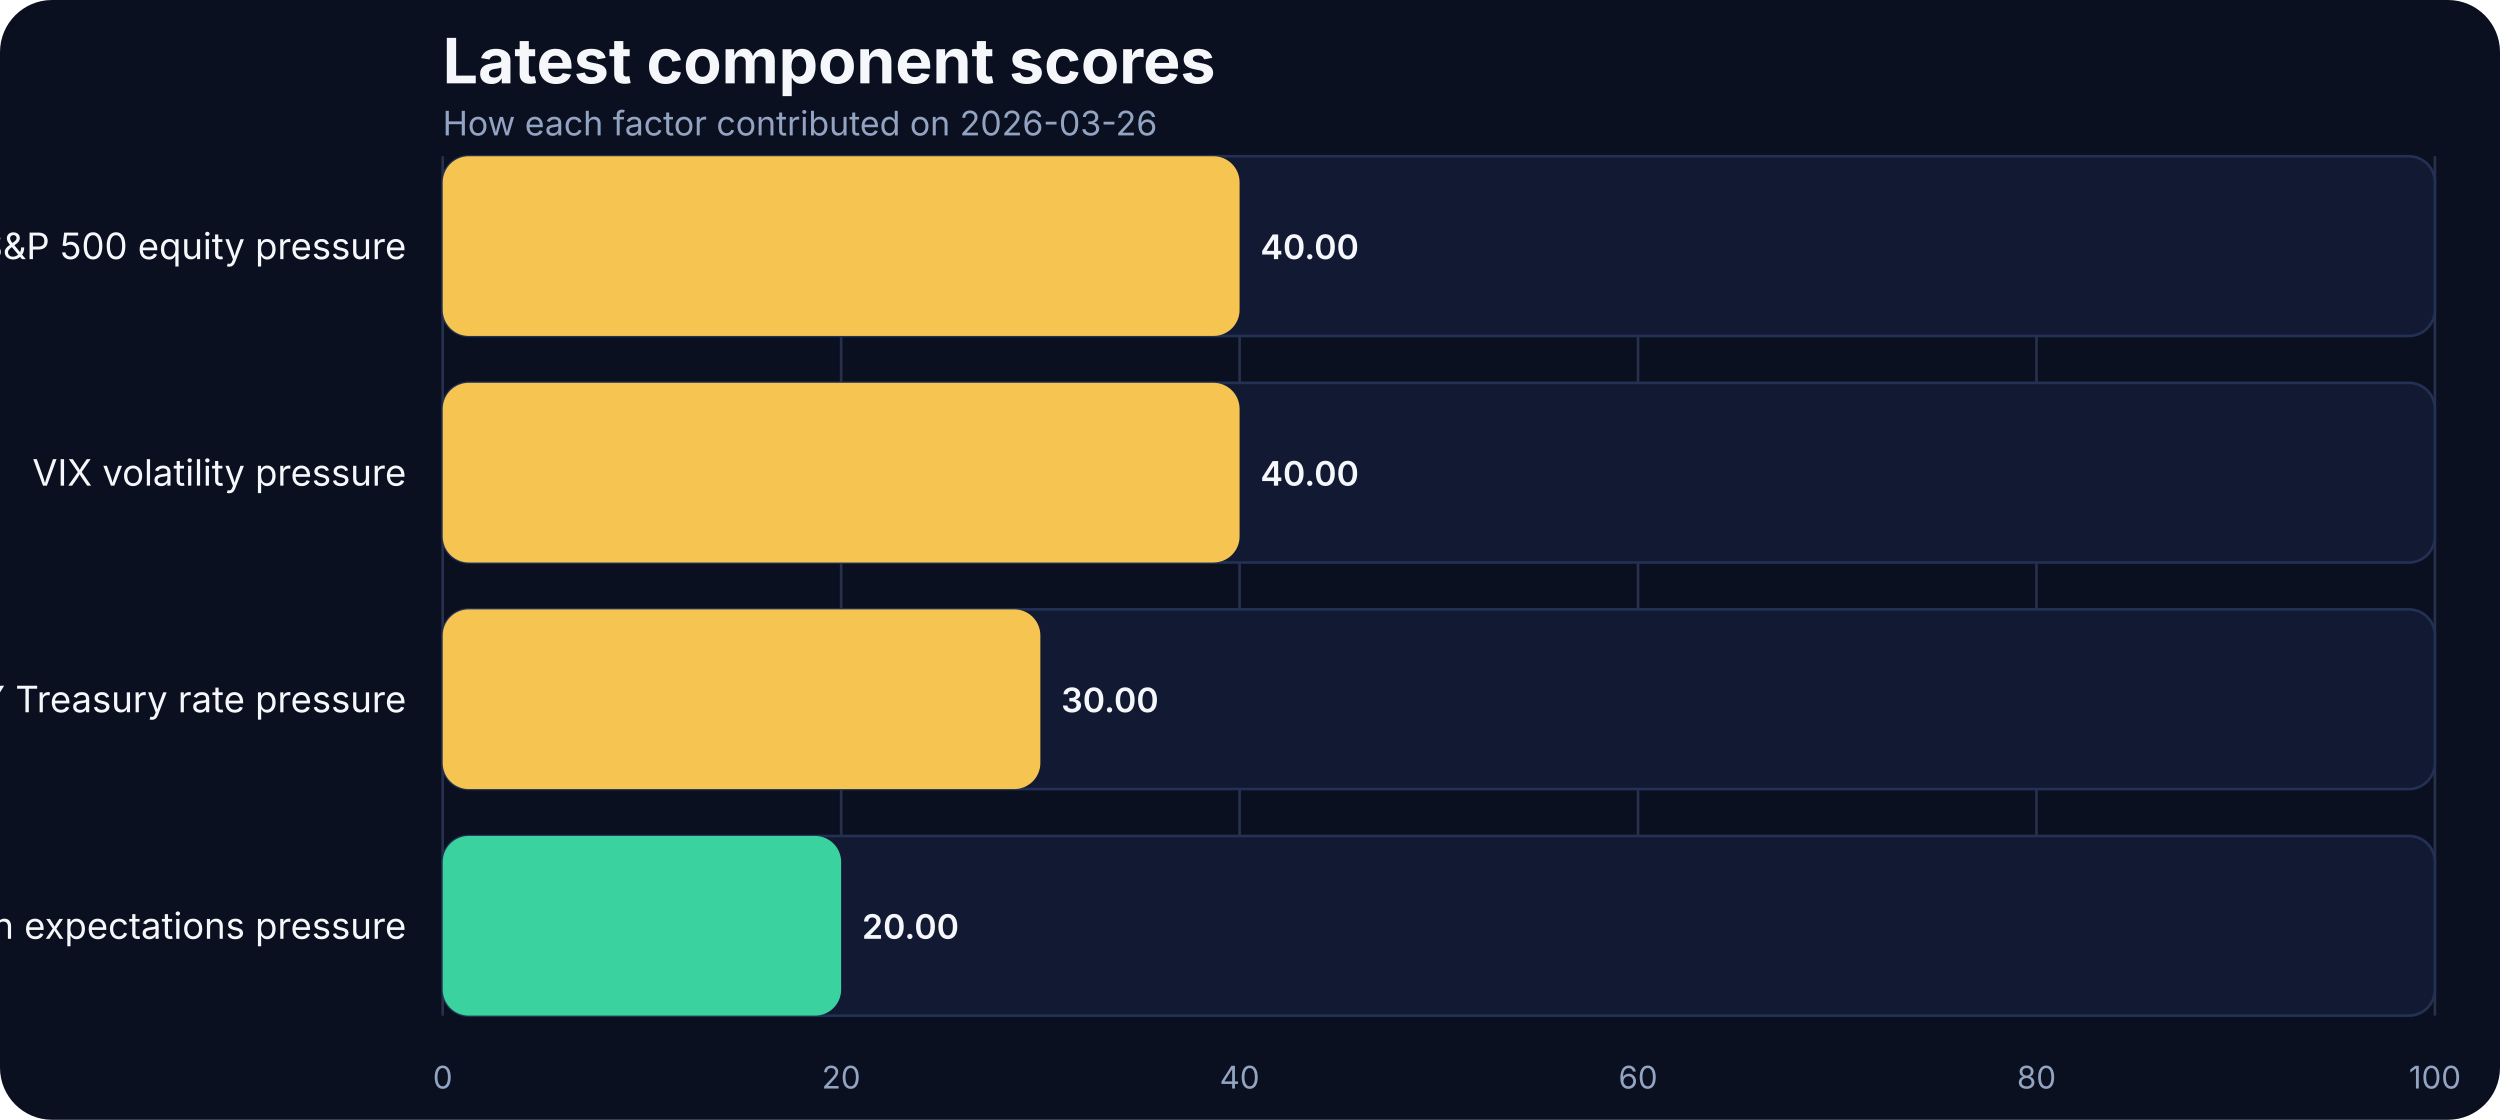
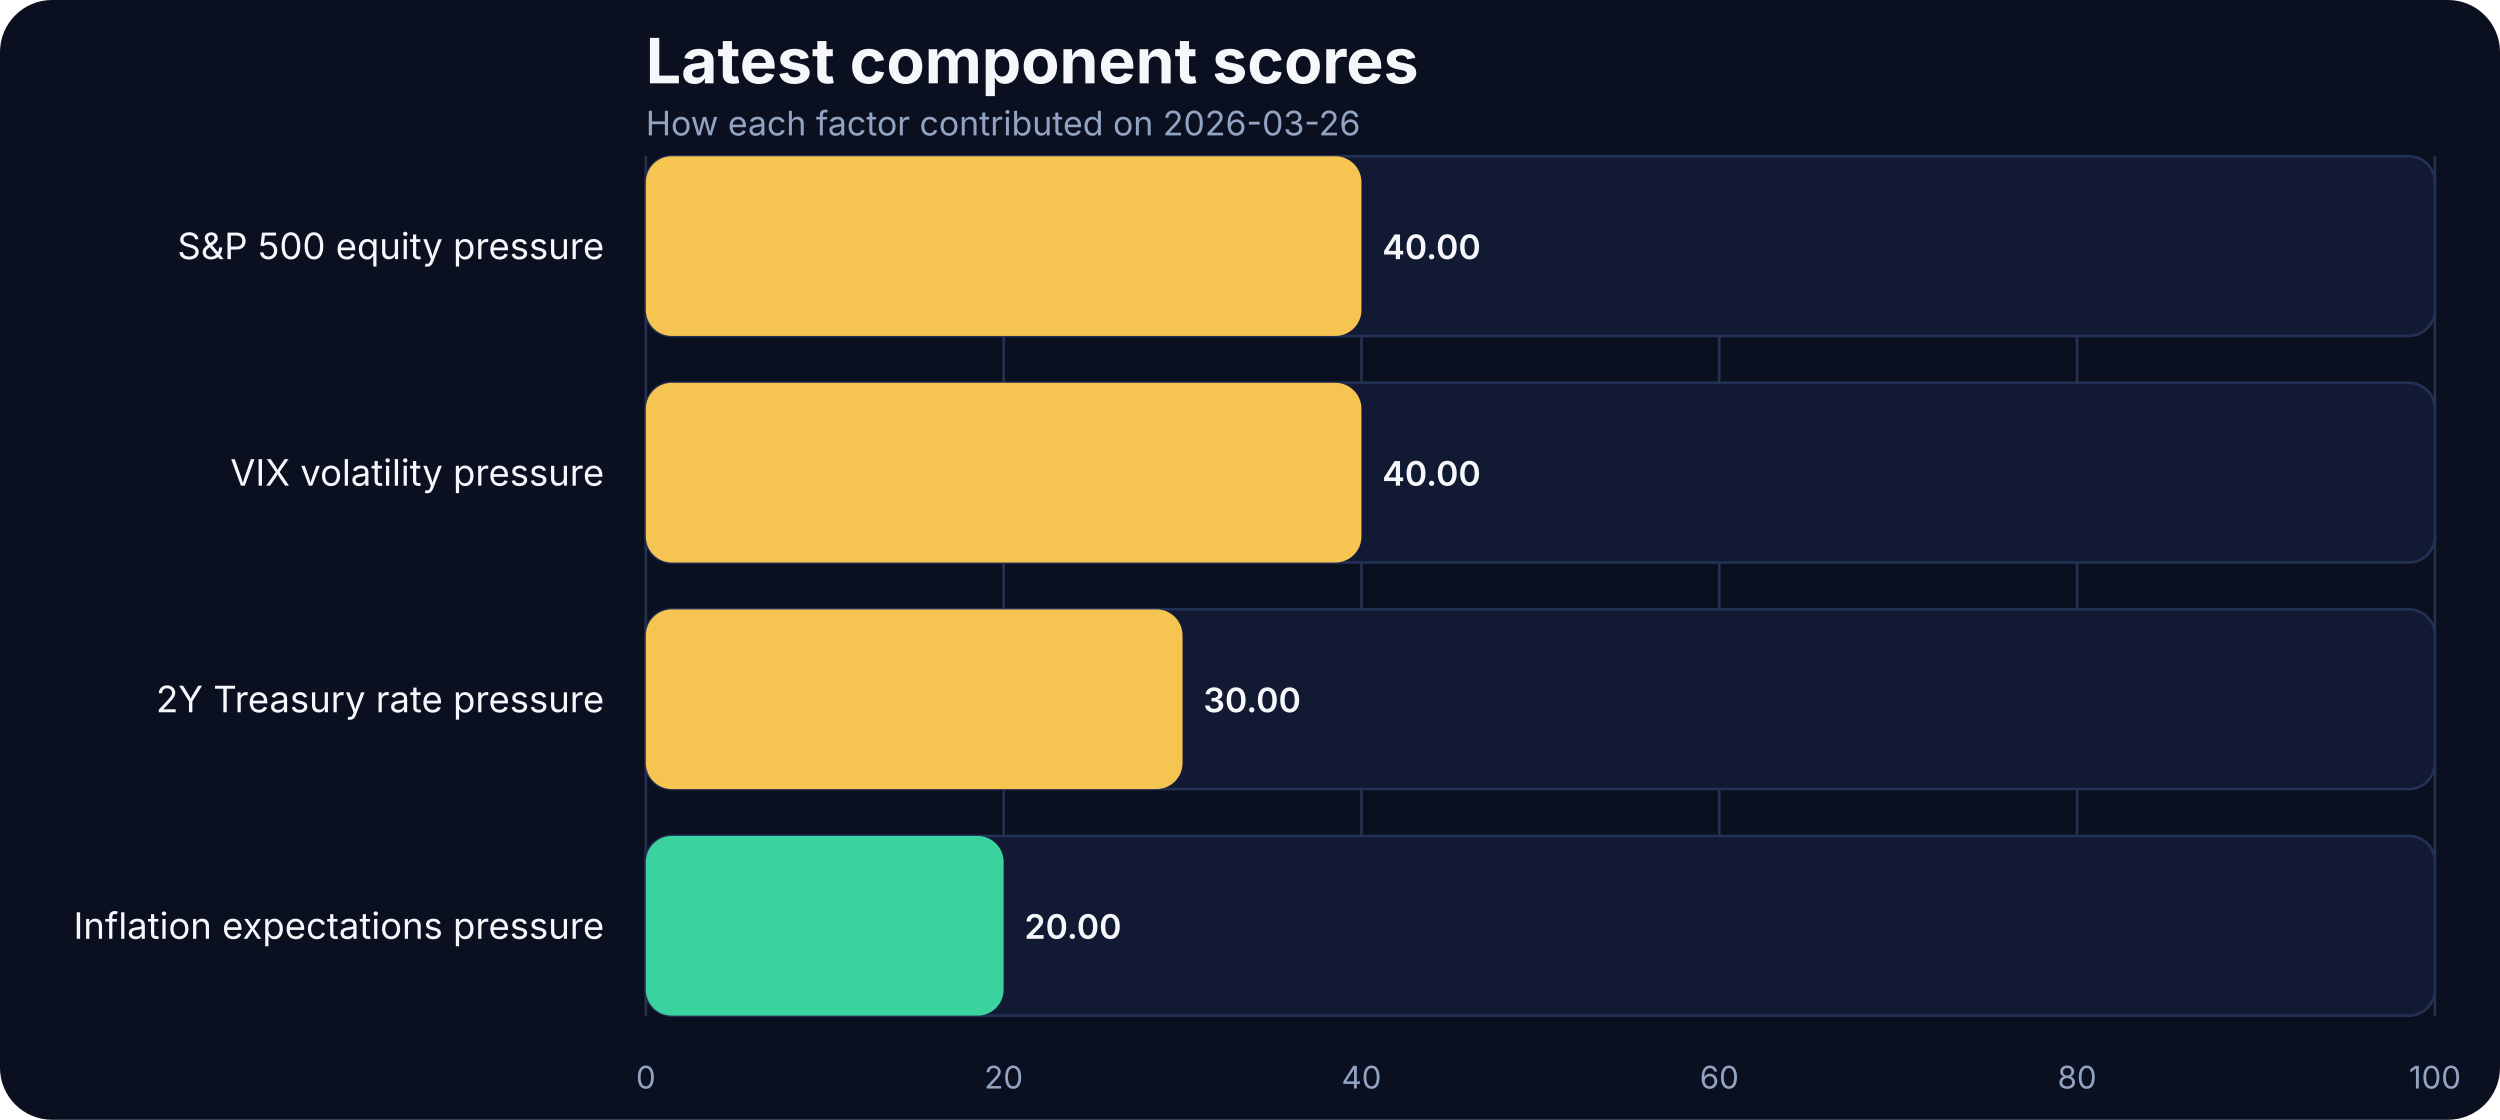
<svg xmlns="http://www.w3.org/2000/svg" width="960" height="430" viewBox="0 0 960 430" role="img" aria-label="Latest component scores">
  <rect width="100%" height="100%" fill="#0b1020" rx="20" />
-   <text x="170" y="32" fill="#f5f7fb" font-family="Inter, Arial, sans-serif" font-size="24" font-weight="700">Latest component scores</text>
-   <text x="170" y="52" fill="#93a4c3" font-family="Inter, Arial, sans-serif" font-size="13">How each factor contributed on 2026-03-26</text>
-   <line x1="170.00" x2="170.00" y1="60" y2="390" stroke="#27314e" stroke-width="1" />
-   <text x="170.00" y="418" text-anchor="middle" fill="#93a4c3" font-family="Inter, Arial, sans-serif" font-size="12">0</text>
-   <line x1="323.00" x2="323.00" y1="60" y2="390" stroke="#27314e" stroke-width="1" />
-   <text x="323.00" y="418" text-anchor="middle" fill="#93a4c3" font-family="Inter, Arial, sans-serif" font-size="12">20</text>
-   <line x1="476.00" x2="476.00" y1="60" y2="390" stroke="#27314e" stroke-width="1" />
-   <text x="476.00" y="418" text-anchor="middle" fill="#93a4c3" font-family="Inter, Arial, sans-serif" font-size="12">40</text>
-   <line x1="629.00" x2="629.00" y1="60" y2="390" stroke="#27314e" stroke-width="1" />
-   <text x="629.00" y="418" text-anchor="middle" fill="#93a4c3" font-family="Inter, Arial, sans-serif" font-size="12">60</text>
-   <line x1="782.00" x2="782.00" y1="60" y2="390" stroke="#27314e" stroke-width="1" />
-   <text x="782.00" y="418" text-anchor="middle" fill="#93a4c3" font-family="Inter, Arial, sans-serif" font-size="12">80</text>
+   <text x="248" y="32" fill="#f5f7fb" font-family="Inter, Arial, sans-serif" font-size="24" font-weight="700">Latest component scores</text>
+   <text x="248" y="52" fill="#93a4c3" font-family="Inter, Arial, sans-serif" font-size="13">How each factor contributed on 2026-03-26</text>
+   <line x1="248.00" x2="248.00" y1="60" y2="390" stroke="#27314e" stroke-width="1" />
+   <text x="248.00" y="418" text-anchor="middle" fill="#93a4c3" font-family="Inter, Arial, sans-serif" font-size="12">0</text>
+   <line x1="385.40" x2="385.40" y1="60" y2="390" stroke="#27314e" stroke-width="1" />
+   <text x="385.40" y="418" text-anchor="middle" fill="#93a4c3" font-family="Inter, Arial, sans-serif" font-size="12">20</text>
+   <line x1="522.80" x2="522.80" y1="60" y2="390" stroke="#27314e" stroke-width="1" />
+   <text x="522.80" y="418" text-anchor="middle" fill="#93a4c3" font-family="Inter, Arial, sans-serif" font-size="12">40</text>
+   <line x1="660.20" x2="660.20" y1="60" y2="390" stroke="#27314e" stroke-width="1" />
+   <text x="660.20" y="418" text-anchor="middle" fill="#93a4c3" font-family="Inter, Arial, sans-serif" font-size="12">60</text>
+   <line x1="797.60" x2="797.60" y1="60" y2="390" stroke="#27314e" stroke-width="1" />
+   <text x="797.60" y="418" text-anchor="middle" fill="#93a4c3" font-family="Inter, Arial, sans-serif" font-size="12">80</text>
  <line x1="935.00" x2="935.00" y1="60" y2="390" stroke="#27314e" stroke-width="1" />
  <text x="935.00" y="418" text-anchor="middle" fill="#93a4c3" font-family="Inter, Arial, sans-serif" font-size="12">100</text>
-   <text x="156" y="99.50" text-anchor="end" fill="#f5f7fb" font-family="Inter, Arial, sans-serif" font-size="14">S&amp;P 500 equity pressure</text>
-   <rect x="170" y="60.00" width="765.00" height="69.00" rx="10" fill="#121933" stroke="#223154" />
-   <rect x="170" y="60.00" width="306.00" height="69.00" rx="10" fill="#f5c451" />
-   <text x="484.00" y="99.50" fill="#f5f7fb" font-family="Inter, Arial, sans-serif" font-size="13" font-weight="600">40.00</text>
-   <text x="156" y="186.50" text-anchor="end" fill="#f5f7fb" font-family="Inter, Arial, sans-serif" font-size="14">VIX volatility pressure</text>
-   <rect x="170" y="147.00" width="765.00" height="69.00" rx="10" fill="#121933" stroke="#223154" />
-   <rect x="170" y="147.00" width="306.00" height="69.00" rx="10" fill="#f5c451" />
-   <text x="484.00" y="186.50" fill="#f5f7fb" font-family="Inter, Arial, sans-serif" font-size="13" font-weight="600">40.00</text>
-   <text x="156" y="273.50" text-anchor="end" fill="#f5f7fb" font-family="Inter, Arial, sans-serif" font-size="14">2Y Treasury rate pressure</text>
-   <rect x="170" y="234.00" width="765.00" height="69.00" rx="10" fill="#121933" stroke="#223154" />
-   <rect x="170" y="234.00" width="229.50" height="69.00" rx="10" fill="#f5c451" />
-   <text x="407.50" y="273.50" fill="#f5f7fb" font-family="Inter, Arial, sans-serif" font-size="13" font-weight="600">30.00</text>
-   <text x="156" y="360.50" text-anchor="end" fill="#f5f7fb" font-family="Inter, Arial, sans-serif" font-size="14">Inflation expectations pressure</text>
-   <rect x="170" y="321.00" width="765.00" height="69.00" rx="10" fill="#121933" stroke="#223154" />
-   <rect x="170" y="321.00" width="153.00" height="69.00" rx="10" fill="#3ad29f" />
-   <text x="331.00" y="360.50" fill="#f5f7fb" font-family="Inter, Arial, sans-serif" font-size="13" font-weight="600">20.00</text>
+   <text x="232" y="99.50" text-anchor="end" fill="#f5f7fb" font-family="Inter, Arial, sans-serif" font-size="14">S&amp;P 500 equity pressure</text>
+   <rect x="248" y="60.00" width="687.00" height="69.00" rx="10" fill="#121933" stroke="#223154" />
+   <rect x="248" y="60.00" width="274.80" height="69.00" rx="10" fill="#f5c451" />
+   <text x="530.80" y="99.50" fill="#f5f7fb" font-family="Inter, Arial, sans-serif" font-size="13" font-weight="600">40.00</text>
+   <text x="232" y="186.50" text-anchor="end" fill="#f5f7fb" font-family="Inter, Arial, sans-serif" font-size="14">VIX volatility pressure</text>
+   <rect x="248" y="147.00" width="687.00" height="69.00" rx="10" fill="#121933" stroke="#223154" />
+   <rect x="248" y="147.00" width="274.80" height="69.00" rx="10" fill="#f5c451" />
+   <text x="530.80" y="186.50" fill="#f5f7fb" font-family="Inter, Arial, sans-serif" font-size="13" font-weight="600">40.00</text>
+   <text x="232" y="273.50" text-anchor="end" fill="#f5f7fb" font-family="Inter, Arial, sans-serif" font-size="14">2Y Treasury rate pressure</text>
+   <rect x="248" y="234.00" width="687.00" height="69.00" rx="10" fill="#121933" stroke="#223154" />
+   <rect x="248" y="234.00" width="206.10" height="69.00" rx="10" fill="#f5c451" />
+   <text x="462.10" y="273.50" fill="#f5f7fb" font-family="Inter, Arial, sans-serif" font-size="13" font-weight="600">30.00</text>
+   <text x="232" y="360.50" text-anchor="end" fill="#f5f7fb" font-family="Inter, Arial, sans-serif" font-size="14">Inflation expectations pressure</text>
+   <rect x="248" y="321.00" width="687.00" height="69.00" rx="10" fill="#121933" stroke="#223154" />
+   <rect x="248" y="321.00" width="137.40" height="69.00" rx="10" fill="#3ad29f" />
+   <text x="393.40" y="360.50" fill="#f5f7fb" font-family="Inter, Arial, sans-serif" font-size="13" font-weight="600">20.00</text>
</svg>
